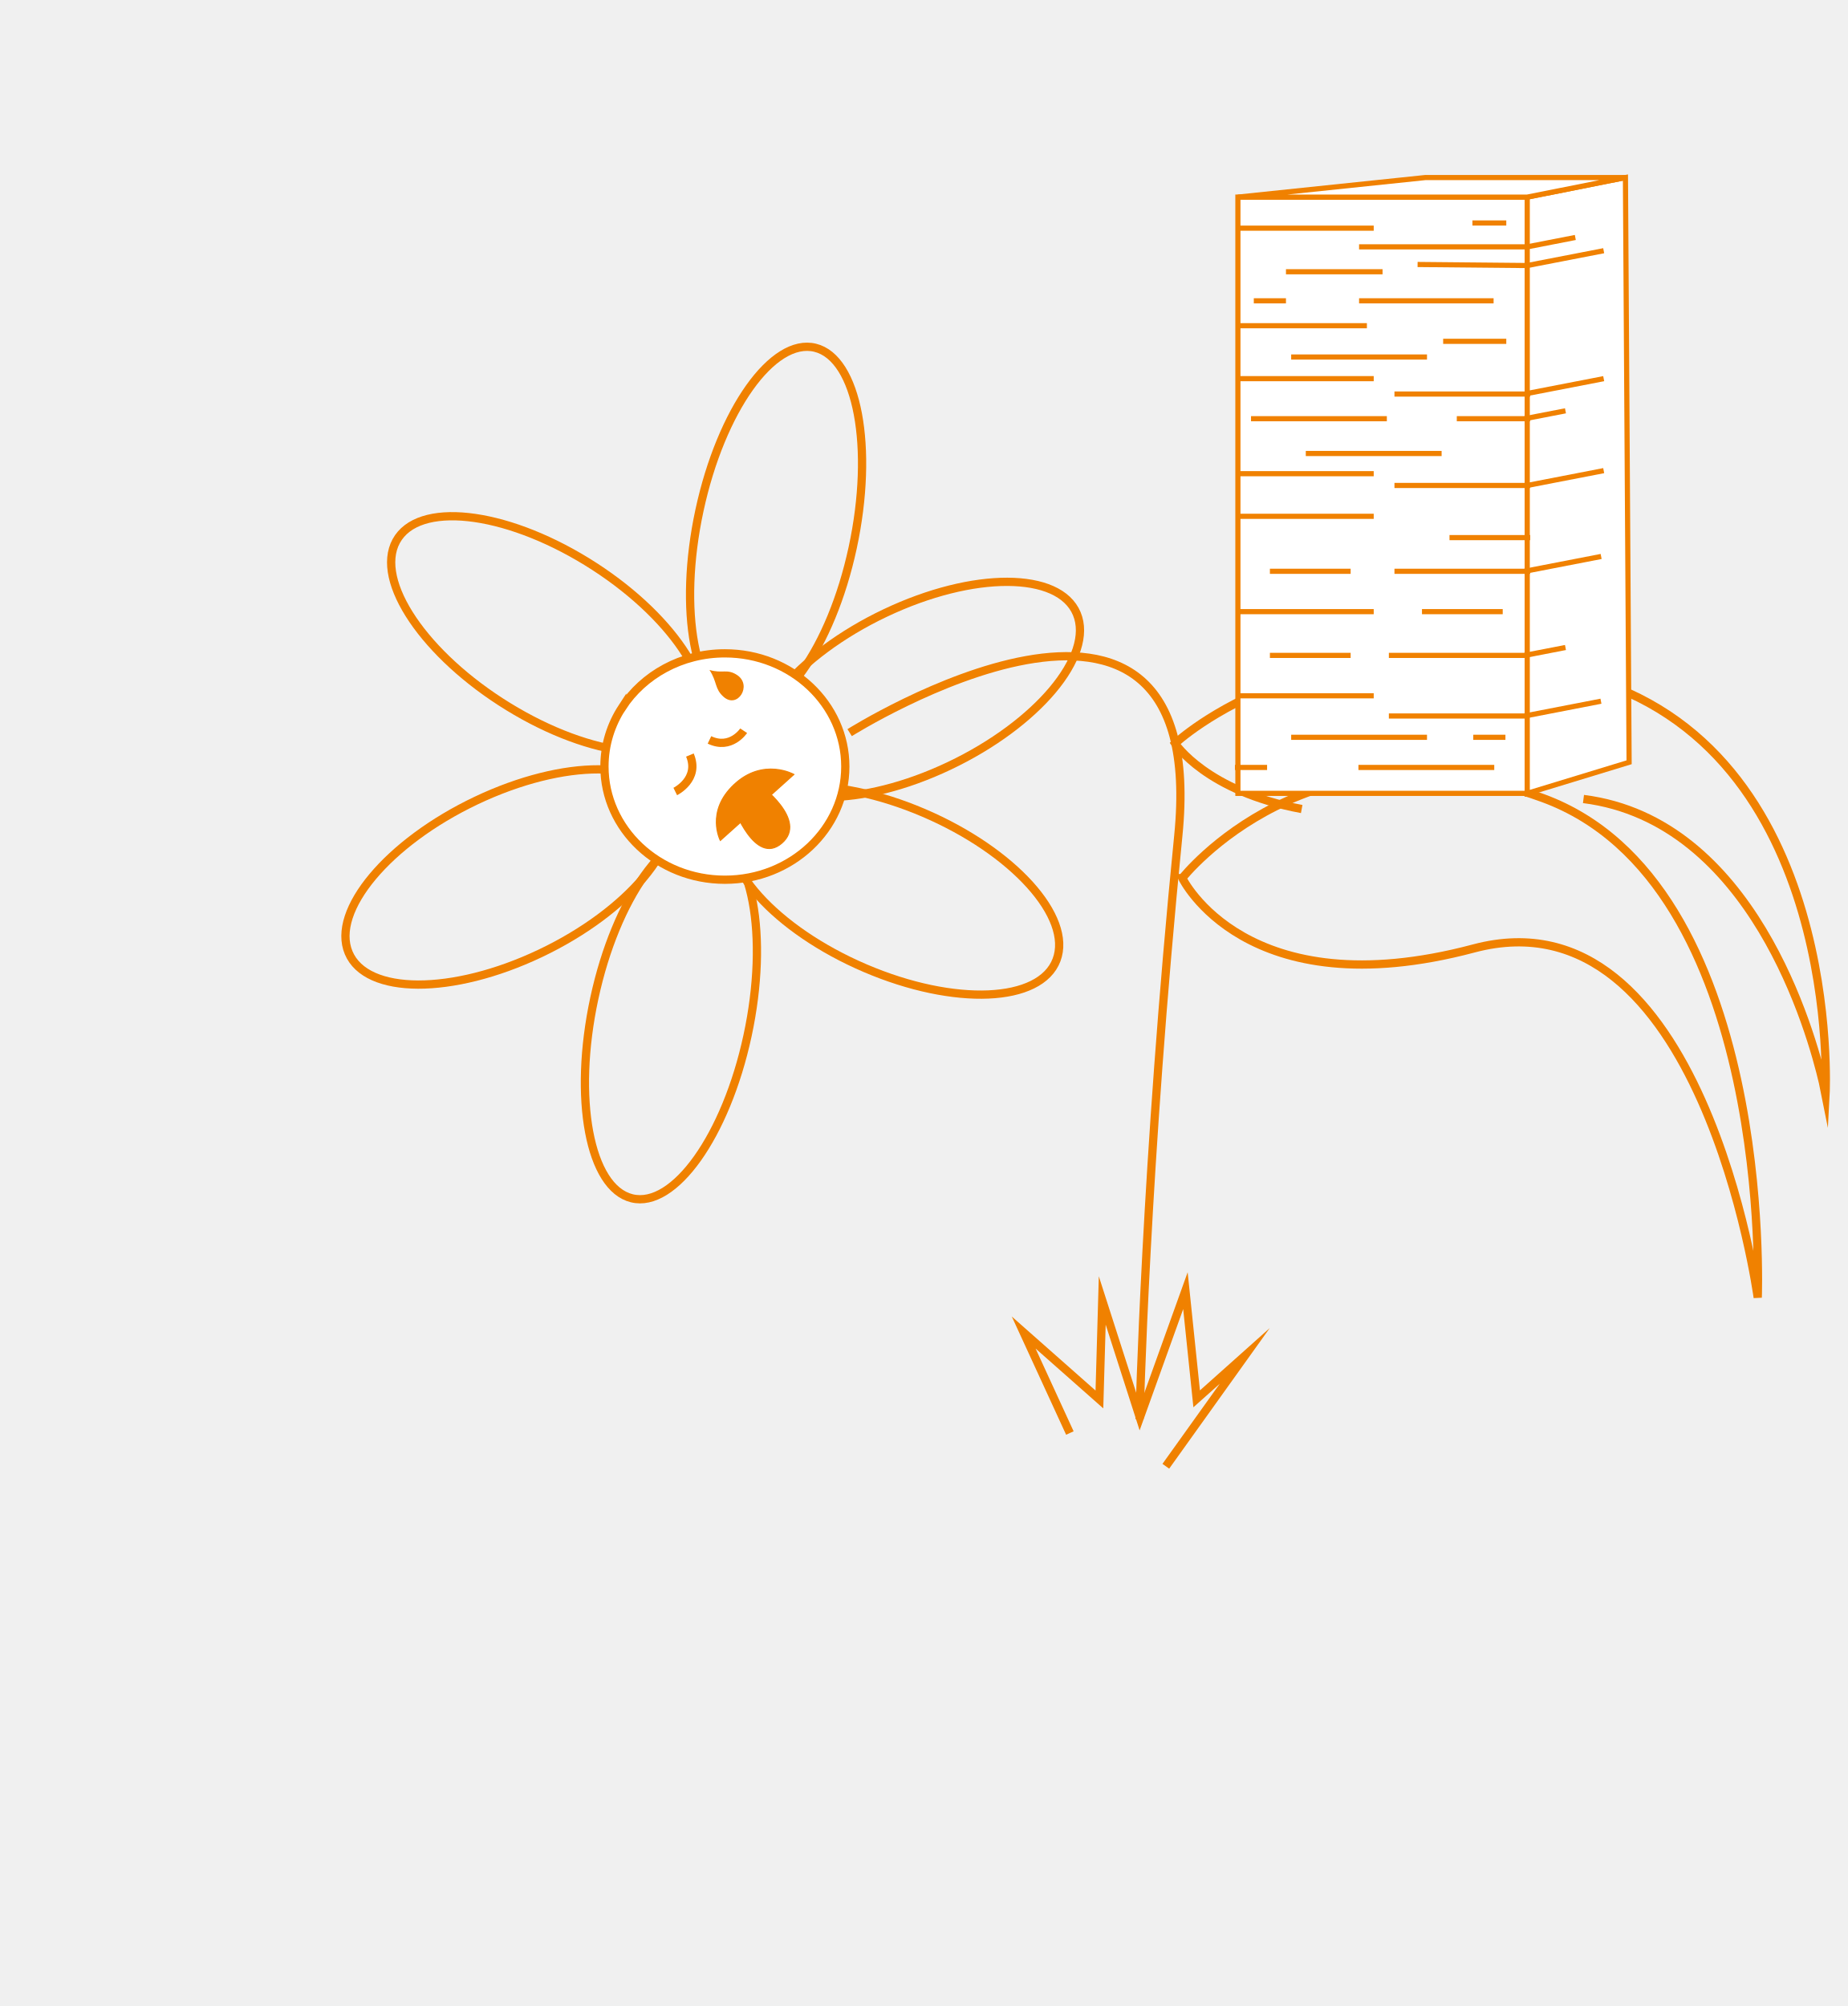
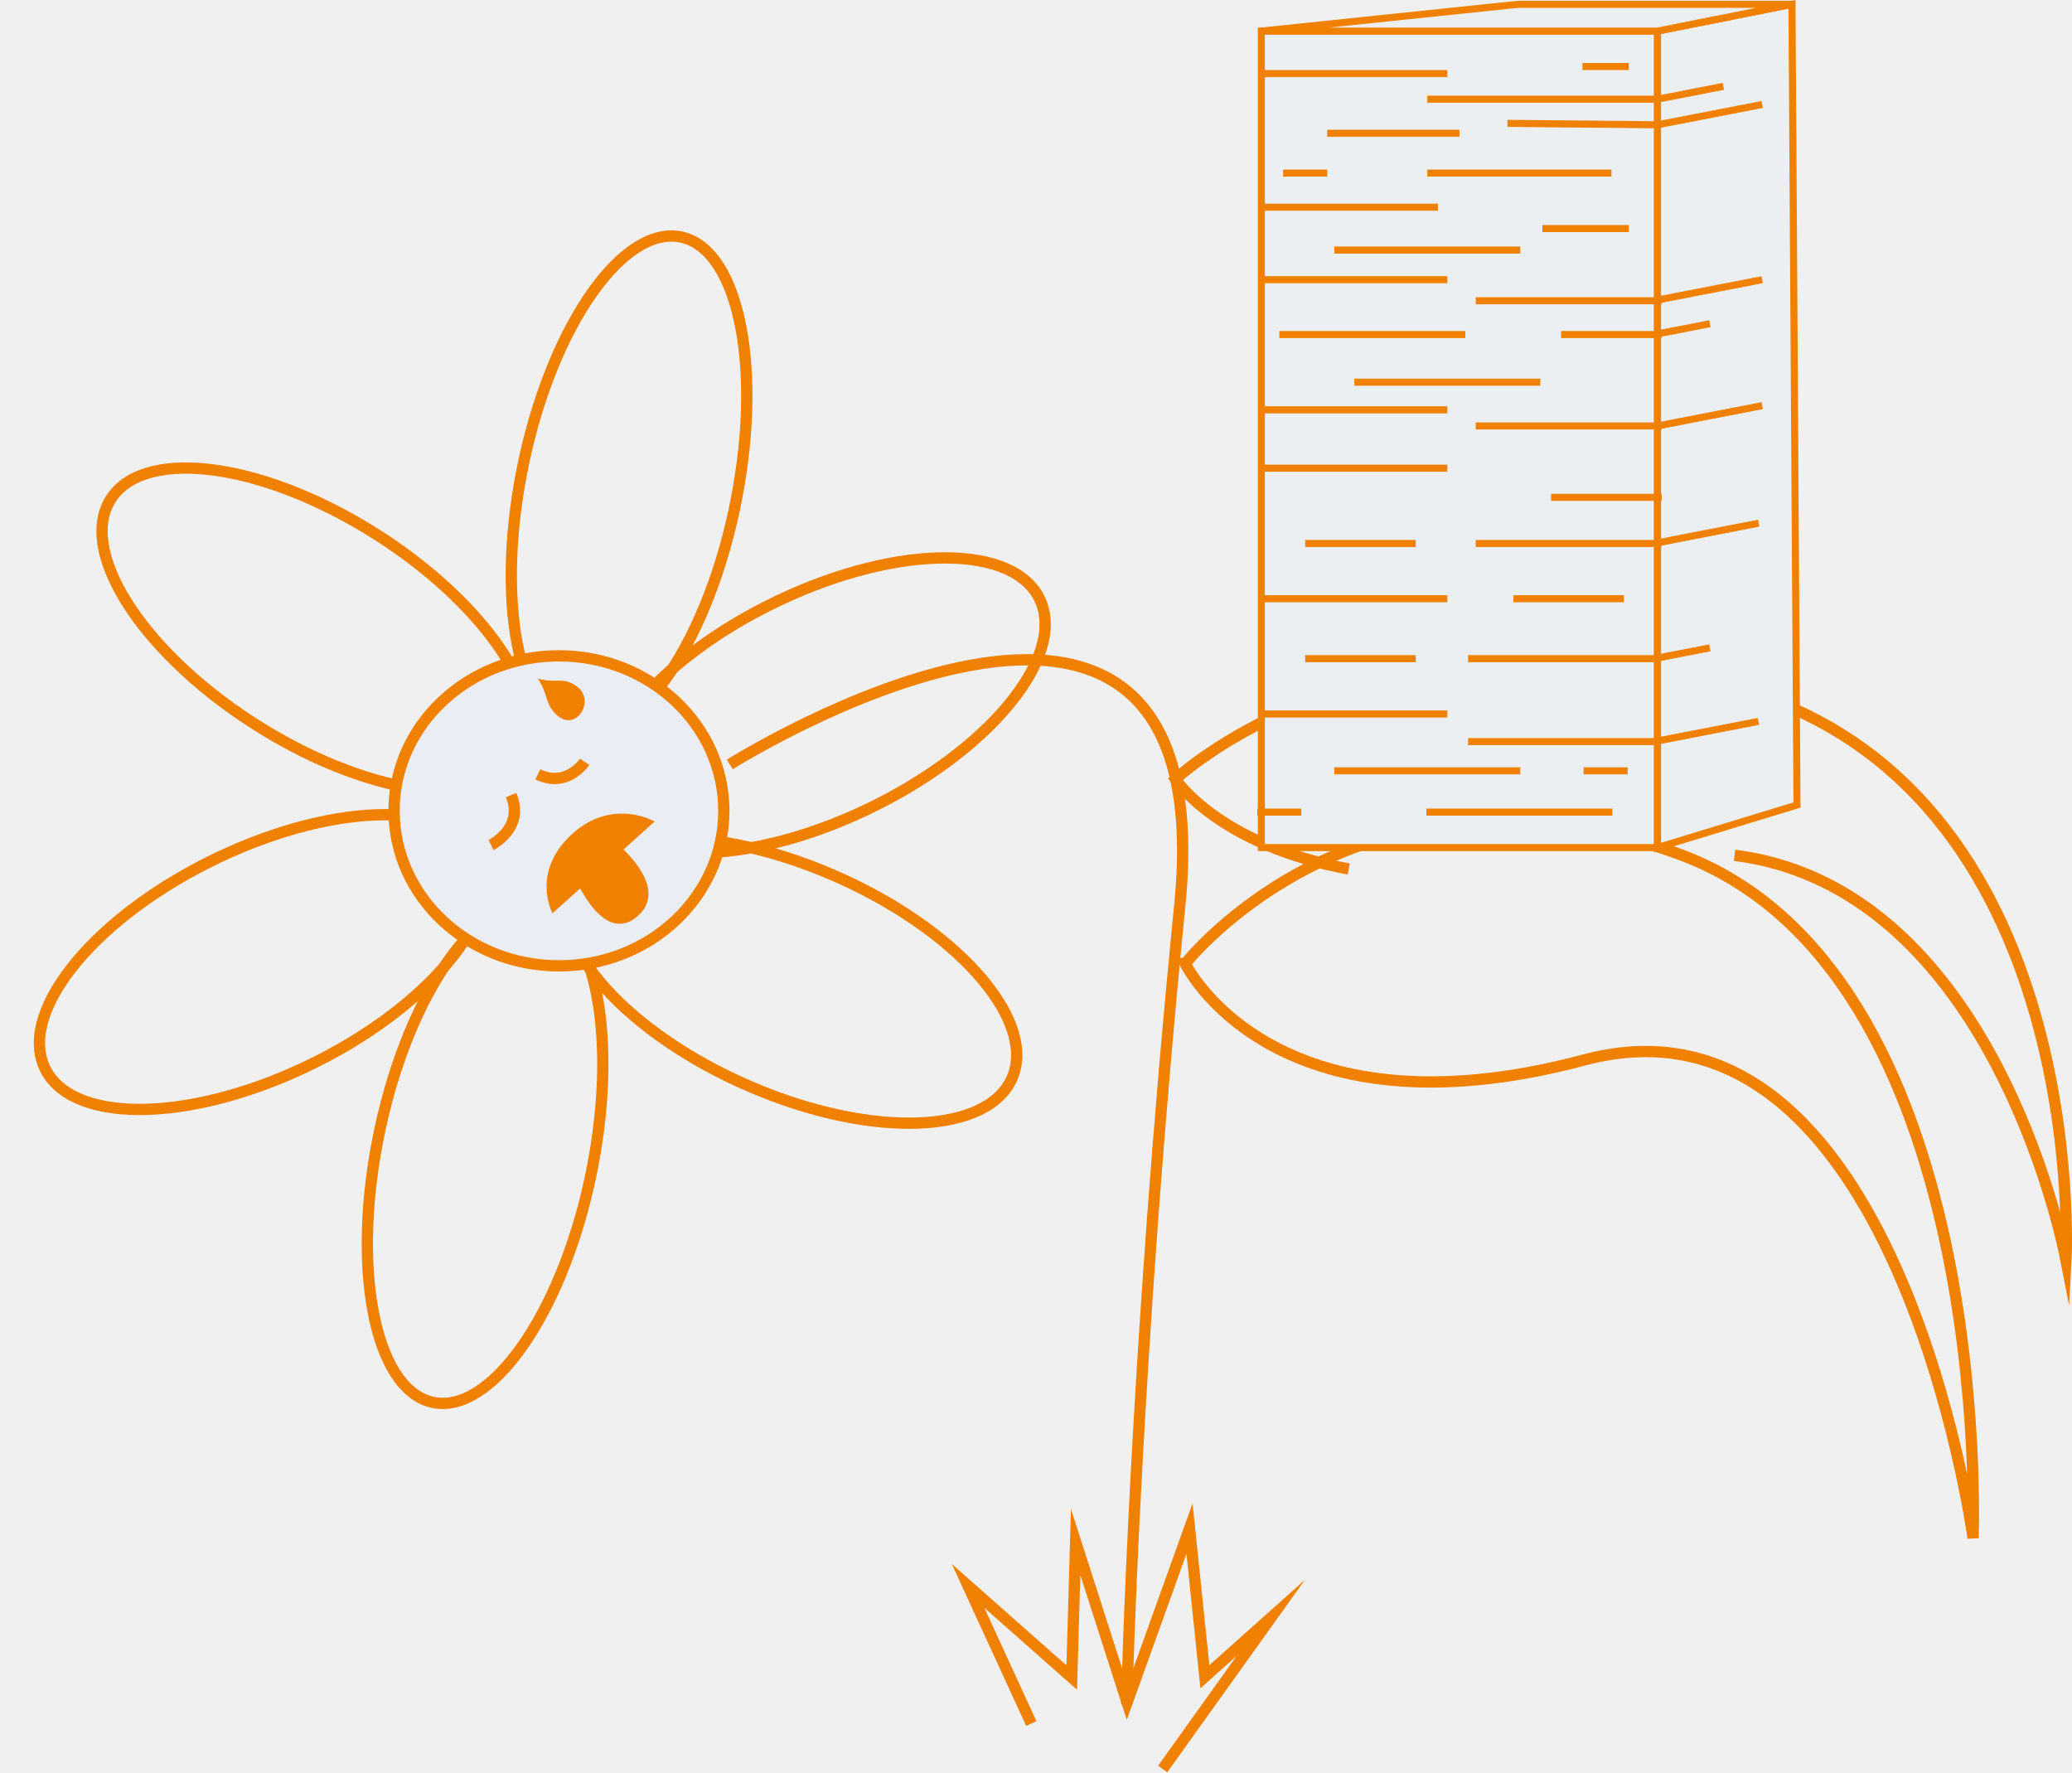
- <svg xmlns="http://www.w3.org/2000/svg" width="896" height="973" viewBox="0 0 896 973" fill="none">
-   <path d="M573.451 425.906C573.451 425.906 604.055 489.527 714.818 460.04C825.582 430.552 852.542 629.37 852.542 629.37C852.542 629.37 860.564 428.237 748.346 387.111C636.128 345.984 573.466 425.906 573.466 425.906H573.451Z" stroke="#F08100" stroke-width="4" stroke-miterlimit="10" />
-   <path d="M631.359 392.409C585.018 383.819 569.953 360.607 569.953 360.607C569.953 360.607 640.759 293.742 767.643 328.12C894.513 362.563 885.434 530.899 885.434 530.899C885.434 530.899 885.051 528.943 884.286 525.552V525.487C878.499 500.58 849.962 397.902 768.026 387.551" stroke="#F08100" stroke-width="4" stroke-miterlimit="10" />
-   <path d="M413.572 265.687C424.036 217.12 415.884 173.685 395.363 168.673C374.843 163.66 349.725 198.969 339.261 247.537C328.798 296.105 336.95 339.54 357.47 344.552C377.991 349.564 403.108 314.255 413.572 265.687Z" stroke="#F08100" stroke-width="4" stroke-miterlimit="10" />
-   <path d="M362.571 502.355C373.035 453.788 364.882 410.353 344.362 405.34C323.842 400.328 298.724 435.637 288.26 484.205C277.796 532.773 285.949 576.208 306.469 581.22C326.989 586.232 352.107 550.923 362.571 502.355Z" stroke="#F08100" stroke-width="4" stroke-miterlimit="10" />
-   <path d="M512.452 465.594C520.305 444.796 491.47 412.868 448.048 394.283C404.626 375.697 363.059 377.491 355.207 398.29C347.354 419.088 376.189 451.016 419.611 469.602C463.033 488.187 504.599 486.393 512.452 465.594Z" stroke="#F08100" stroke-width="4" stroke-miterlimit="10" />
-   <path d="M338.944 352.694C349.471 333.281 325.149 297.346 284.62 272.432C244.09 247.517 202.701 243.057 192.174 262.47C181.648 281.884 205.97 317.818 246.499 342.733C287.028 367.648 328.418 372.107 338.944 352.694Z" stroke="#F08100" stroke-width="4" stroke-miterlimit="10" />
-   <path d="M460.406 371.475C503.146 351.176 530.841 318.124 522.264 297.652C513.688 277.18 472.087 277.04 429.348 297.339C386.608 317.638 358.913 350.69 367.489 371.162C376.066 391.634 417.666 391.774 460.406 371.475Z" stroke="#F08100" stroke-width="4" stroke-miterlimit="10" />
-   <path d="M262.023 462.436C304.763 442.136 332.458 409.085 323.881 388.613C315.305 368.141 273.705 368.001 230.965 388.3C188.225 408.599 160.53 441.651 169.106 462.123C177.683 482.595 219.283 482.735 262.023 462.436Z" stroke="#F08100" stroke-width="4" stroke-miterlimit="10" />
-   <path d="M351.586 316.898C383.97 316.899 409.997 341.592 409.998 371.804C409.998 402.016 383.955 426.709 351.586 426.709C319.217 426.709 293.175 402.016 293.175 371.804C293.175 361.289 296.312 351.461 301.774 343.1L301.775 343.101C312.042 327.404 330.484 316.898 351.586 316.898Z" fill="white" stroke="#F08100" stroke-width="4" />
-   <path d="M518.913 695.081L496.515 646.342L533.242 678.796L534.62 630.775L552.854 687.582L574.961 626.031L580.411 678.503L603.742 657.671L565.453 711.202" stroke="#F08100" stroke-width="4" stroke-miterlimit="10" />
-   <path d="M412.105 355.368C412.105 355.368 587.512 244.893 571.509 405.346C555.505 565.798 552.697 688.344 552.697 688.344" stroke="#F08100" stroke-width="4" stroke-miterlimit="10" />
-   <path d="M740.752 95.609H600.411V384.815H740.752V95.609Z" fill="white" stroke="#F08100" stroke-width="2.5" stroke-miterlimit="10" />
-   <path d="M790.157 369.735L740.753 384.813V95.608L788.381 86.121L790.157 369.735Z" fill="white" stroke="#F08100" stroke-width="2.5" stroke-miterlimit="10" />
-   <path d="M788.38 86.121H691.303L600.411 95.608H740.752L788.38 86.121Z" fill="white" stroke="#F08100" stroke-width="2.5" stroke-miterlimit="10" />
-   <path d="M600.411 110.672H666.287" stroke="#F08100" stroke-width="2.5" stroke-miterlimit="10" />
-   <path d="M659.184 119.734H740.753" stroke="#F08100" stroke-width="2.5" stroke-miterlimit="10" />
-   <path d="M687.568 128.289L740.753 128.794" stroke="#F08100" stroke-width="2.5" stroke-miterlimit="10" />
-   <path d="M623.728 131.812H670.575" stroke="#F08100" stroke-width="2.5" stroke-miterlimit="10" />
-   <path d="M659.184 145.91H724.433" stroke="#F08100" stroke-width="2.5" stroke-miterlimit="10" />
-   <path d="M600.411 157.988H662.98" stroke="#F08100" stroke-width="2.5" stroke-miterlimit="10" />
-   <path d="M608.127 145.91H623.727" stroke="#F08100" stroke-width="2.5" stroke-miterlimit="10" />
-   <path d="M714.573 357.625H730.174" stroke="#F08100" stroke-width="2.5" stroke-miterlimit="10" />
-   <path d="M598.973 372.246H614.573" stroke="#F08100" stroke-width="2.5" stroke-miterlimit="10" />
-   <path d="M714.16 108.16H730.587" stroke="#F08100" stroke-width="2.5" stroke-miterlimit="10" />
-   <path d="M699.968 165.555H730.587" stroke="#F08100" stroke-width="2.5" stroke-miterlimit="10" />
-   <path d="M600.411 183.664H666.287" stroke="#F08100" stroke-width="2.5" stroke-miterlimit="10" />
-   <path d="M626.254 173.168H692.13" stroke="#F08100" stroke-width="2.5" stroke-miterlimit="10" />
-   <path d="M676.347 191.129H742.208" stroke="#F08100" stroke-width="2.5" stroke-miterlimit="10" />
-   <path d="M706.583 203.094H742.208" stroke="#F08100" stroke-width="2.5" stroke-miterlimit="10" />
-   <path d="M633.343 219.965H699.219" stroke="#F08100" stroke-width="2.5" stroke-miterlimit="10" />
-   <path d="M676.347 235.469H742.208" stroke="#F08100" stroke-width="2.5" stroke-miterlimit="10" />
-   <path d="M600.411 229.762H666.287" stroke="#F08100" stroke-width="2.5" stroke-miterlimit="10" />
-   <path d="M600.411 250.43H666.287" stroke="#F08100" stroke-width="2.5" stroke-miterlimit="10" />
-   <path d="M676.347 277.098H742.208" stroke="#F08100" stroke-width="2.5" stroke-miterlimit="10" />
-   <path d="M600.411 296.676H666.287" stroke="#F08100" stroke-width="2.5" stroke-miterlimit="10" />
-   <path d="M673.637 317.898H739.513" stroke="#F08100" stroke-width="2.5" stroke-miterlimit="10" />
-   <path d="M703.046 260.766H742.207" stroke="#F08100" stroke-width="2.5" stroke-miterlimit="10" />
-   <path d="M689.696 296.676H728.858" stroke="#F08100" stroke-width="2.5" stroke-miterlimit="10" />
-   <path d="M615.936 317.898H655.097" stroke="#F08100" stroke-width="2.5" stroke-miterlimit="10" />
-   <path d="M600.411 337.492H666.287" stroke="#F08100" stroke-width="2.5" stroke-miterlimit="10" />
-   <path d="M658.878 372.246H724.755" stroke="#F08100" stroke-width="2.5" stroke-miterlimit="10" />
-   <path d="M626.254 357.625H692.13" stroke="#F08100" stroke-width="2.5" stroke-miterlimit="10" />
-   <path d="M673.637 347.289H739.513" stroke="#F08100" stroke-width="2.5" stroke-miterlimit="10" />
-   <path d="M615.936 277.098H655.097" stroke="#F08100" stroke-width="2.5" stroke-miterlimit="10" />
-   <path d="M606.781 203.094H672.657" stroke="#F08100" stroke-width="2.5" stroke-miterlimit="10" />
-   <path d="M740.753 119.731L764.07 115.184" stroke="#F08100" stroke-width="2.5" stroke-miterlimit="10" />
-   <path d="M740.753 128.794L777.833 121.605" stroke="#F08100" stroke-width="2.5" stroke-miterlimit="10" />
-   <path d="M740.753 235.466L777.833 228.277" stroke="#F08100" stroke-width="2.5" stroke-miterlimit="10" />
-   <path d="M739.513 277.099L776.593 269.91" stroke="#F08100" stroke-width="2.5" stroke-miterlimit="10" />
-   <path d="M740.753 190.853L777.833 183.664" stroke="#F08100" stroke-width="2.5" stroke-miterlimit="10" />
-   <path d="M739.513 203.092L759.293 199.262" stroke="#F08100" stroke-width="2.5" stroke-miterlimit="10" />
-   <path d="M739.513 317.901L759.293 314.07" stroke="#F08100" stroke-width="2.5" stroke-miterlimit="10" />
-   <path d="M739.513 347.289L776.501 340.117" stroke="#F08100" stroke-width="2.5" stroke-miterlimit="10" />
-   <path fill-rule="evenodd" clip-rule="evenodd" d="M350.958 337.996C346.499 334.048 347.98 330.855 344.107 324.949C350.449 326.855 352.609 324.194 357.515 327.421C365.014 332.365 357.778 344.039 350.958 337.996Z" fill="#F08100" />
-   <path d="M374.123 385.464L385.07 375.635C385.07 375.635 370.25 367.305 356.135 380.444C341.989 393.614 349.383 407.666 349.383 407.666L359.181 398.879" fill="#F08100" />
-   <path d="M374.123 385.464L385.07 375.635C385.07 375.635 370.25 367.305 356.135 380.444C341.989 393.614 349.383 407.666 349.383 407.666L359.181 398.879" stroke="#F08100" stroke-width="0.5" stroke-miterlimit="10" />
-   <path d="M368.32 380.477C368.32 380.477 392.172 397.853 379.19 409.003C366.207 420.152 355.736 391.447 355.736 391.447L368.32 380.477Z" fill="#F08100" stroke="#F08100" stroke-width="0.5" stroke-miterlimit="10" />
-   <path d="M327.52 383.917C327.52 383.917 339.575 377.983 334.618 366.227" stroke="#F08100" stroke-width="4" stroke-miterlimit="10" />
-   <path d="M360.695 354.434C360.695 354.434 354.473 363.849 344.107 358.886" stroke="#F08100" stroke-width="4" stroke-miterlimit="10" />
+ <svg xmlns="http://www.w3.org/2000/svg" width="734" height="628" viewBox="0 0 734 628" fill="none">
+   <path d="M419.874 341.308C419.874 341.308 450.478 404.93 561.241 375.442C672.005 345.954 698.964 544.772 698.964 544.772C698.964 544.772 706.987 343.639 594.769 302.513C482.551 261.387 419.889 341.308 419.889 341.308H419.874Z" stroke="#F08100" stroke-width="4" stroke-miterlimit="10" />
+   <path d="M477.782 307.811C431.44 299.221 416.376 276.009 416.376 276.009C416.376 276.009 487.182 209.144 614.066 243.522C740.935 277.965 731.857 446.301 731.857 446.301C731.857 446.301 731.474 444.345 730.709 440.955V440.889C724.922 415.982 696.385 313.305 614.449 302.954" stroke="#F08100" stroke-width="4" stroke-miterlimit="10" />
+   <path d="M259.995 181.09C270.459 132.522 262.306 89.087 241.786 84.075C221.266 79.063 196.148 114.372 185.684 162.939C175.22 211.507 183.373 254.942 203.893 259.954C224.413 264.966 249.531 229.657 259.995 181.09Z" stroke="#F08100" stroke-width="4" stroke-miterlimit="10" />
+   <path d="M208.994 417.758C219.457 369.19 211.305 325.755 190.785 320.743C170.264 315.731 145.147 351.04 134.683 399.607C124.219 448.175 132.371 491.61 152.892 496.622C173.412 501.634 198.53 466.325 208.994 417.758Z" stroke="#F08100" stroke-width="4" stroke-miterlimit="10" />
+   <path d="M358.875 380.997C366.727 360.198 337.893 328.271 294.471 309.685C251.049 291.099 209.482 292.893 201.63 313.692C193.777 334.491 222.612 366.418 266.034 385.004C309.456 403.59 351.022 401.796 358.875 380.997Z" stroke="#F08100" stroke-width="4" stroke-miterlimit="10" />
+   <path d="M185.367 268.097C195.894 248.683 171.572 212.749 131.042 187.834C90.513 162.919 49.124 158.46 38.597 177.873C28.071 197.286 52.393 233.221 92.922 258.135C133.451 283.05 174.84 287.51 185.367 268.097Z" stroke="#F08100" stroke-width="4" stroke-miterlimit="10" />
+   <path d="M306.829 286.877C349.569 266.578 377.264 233.526 368.687 213.054C360.111 192.582 318.51 192.442 275.77 212.741C233.03 233.04 205.336 266.092 213.912 286.564C222.489 307.036 264.089 307.176 306.829 286.877Z" stroke="#F08100" stroke-width="4" stroke-miterlimit="10" />
+   <path d="M108.446 377.842C151.186 357.543 178.881 324.491 170.304 304.019C161.728 283.547 120.127 283.407 77.388 303.706C34.648 324.005 6.953 357.057 15.529 377.529C24.106 398.001 65.706 398.141 108.446 377.842Z" stroke="#F08100" stroke-width="4" stroke-miterlimit="10" />
+   <path d="M198.009 232.301C230.393 232.301 256.42 256.994 256.42 287.206C256.42 317.418 230.378 342.111 198.009 342.111C165.64 342.111 139.598 317.418 139.598 287.206C139.598 276.691 142.735 266.864 148.197 258.502L148.198 258.503C158.465 242.806 176.907 232.301 198.009 232.301Z" fill="#EAEEF4" stroke="#F08100" stroke-width="4" />
+   <path d="M365.336 610.483L342.938 561.744L379.665 594.199L381.043 546.177L399.277 602.985L421.383 541.434L426.834 593.905L450.165 573.073L411.876 626.604" stroke="#F08100" stroke-width="4" stroke-miterlimit="10" />
+   <path d="M258.528 270.77C258.528 270.77 433.935 160.296 417.932 320.748C401.928 481.201 399.12 603.746 399.12 603.746" stroke="#F08100" stroke-width="4" stroke-miterlimit="10" />
+   <path d="M587.175 11.012H446.833V300.217H587.175V11.012Z" fill="#EBEFF2" stroke="#F08100" stroke-width="2.5" stroke-miterlimit="10" />
+   <path d="M636.58 285.137L587.176 300.216V11.01L634.804 1.523L636.58 285.137Z" fill="#EBEFF2" stroke="#F08100" stroke-width="2.5" stroke-miterlimit="10" />
+   <path d="M634.802 1.523H537.725L446.833 11.01H587.175L634.802 1.523Z" fill="#EBEFF2" stroke="#F08100" stroke-width="2.5" stroke-miterlimit="10" />
+   <path d="M446.833 26.074H512.71" stroke="#F08100" stroke-width="2.5" stroke-miterlimit="10" />
+   <path d="M505.607 35.137H587.175" stroke="#F08100" stroke-width="2.5" stroke-miterlimit="10" />
+   <path d="M533.991 43.691L587.176 44.197" stroke="#F08100" stroke-width="2.5" stroke-miterlimit="10" />
+   <path d="M470.151 47.215H516.998" stroke="#F08100" stroke-width="2.5" stroke-miterlimit="10" />
+   <path d="M505.607 61.312H570.856" stroke="#F08100" stroke-width="2.5" stroke-miterlimit="10" />
+   <path d="M446.833 73.391H509.403" stroke="#F08100" stroke-width="2.5" stroke-miterlimit="10" />
+   <path d="M454.55 61.312H470.15" stroke="#F08100" stroke-width="2.5" stroke-miterlimit="10" />
+   <path d="M560.996 273.027H576.596" stroke="#F08100" stroke-width="2.5" stroke-miterlimit="10" />
+   <path d="M445.396 287.648H460.996" stroke="#F08100" stroke-width="2.5" stroke-miterlimit="10" />
+   <path d="M560.583 23.562H577.01" stroke="#F08100" stroke-width="2.5" stroke-miterlimit="10" />
+   <path d="M546.391 80.957H577.009" stroke="#F08100" stroke-width="2.5" stroke-miterlimit="10" />
+   <path d="M446.833 99.066H512.71" stroke="#F08100" stroke-width="2.5" stroke-miterlimit="10" />
+   <path d="M472.677 88.57H538.553" stroke="#F08100" stroke-width="2.5" stroke-miterlimit="10" />
+   <path d="M522.77 106.531H588.631" stroke="#F08100" stroke-width="2.5" stroke-miterlimit="10" />
+   <path d="M553.006 118.496H588.631" stroke="#F08100" stroke-width="2.5" stroke-miterlimit="10" />
+   <path d="M479.766 135.367H545.642" stroke="#F08100" stroke-width="2.5" stroke-miterlimit="10" />
+   <path d="M522.77 150.871H588.631" stroke="#F08100" stroke-width="2.5" stroke-miterlimit="10" />
+   <path d="M446.833 145.164H512.71" stroke="#F08100" stroke-width="2.5" stroke-miterlimit="10" />
+   <path d="M446.833 165.832H512.71" stroke="#F08100" stroke-width="2.5" stroke-miterlimit="10" />
+   <path d="M522.77 192.5H588.631" stroke="#F08100" stroke-width="2.5" stroke-miterlimit="10" />
+   <path d="M446.833 212.078H512.71" stroke="#F08100" stroke-width="2.5" stroke-miterlimit="10" />
+   <path d="M520.06 233.301H585.936" stroke="#F08100" stroke-width="2.5" stroke-miterlimit="10" />
+   <path d="M549.469 176.168H588.63" stroke="#F08100" stroke-width="2.5" stroke-miterlimit="10" />
+   <path d="M536.119 212.078H575.281" stroke="#F08100" stroke-width="2.5" stroke-miterlimit="10" />
+   <path d="M462.358 233.301H501.52" stroke="#F08100" stroke-width="2.5" stroke-miterlimit="10" />
+   <path d="M446.833 252.895H512.71" stroke="#F08100" stroke-width="2.5" stroke-miterlimit="10" />
+   <path d="M505.301 287.648H571.178" stroke="#F08100" stroke-width="2.5" stroke-miterlimit="10" />
+   <path d="M472.677 273.027H538.553" stroke="#F08100" stroke-width="2.5" stroke-miterlimit="10" />
+   <path d="M520.06 262.691H585.936" stroke="#F08100" stroke-width="2.5" stroke-miterlimit="10" />
+   <path d="M462.358 192.5H501.52" stroke="#F08100" stroke-width="2.5" stroke-miterlimit="10" />
+   <path d="M453.204 118.496H519.08" stroke="#F08100" stroke-width="2.5" stroke-miterlimit="10" />
+   <path d="M587.176 35.134L610.493 30.586" stroke="#F08100" stroke-width="2.5" stroke-miterlimit="10" />
+   <path d="M587.176 44.196L624.256 37.008" stroke="#F08100" stroke-width="2.5" stroke-miterlimit="10" />
+   <path d="M587.176 150.868L624.256 143.68" stroke="#F08100" stroke-width="2.5" stroke-miterlimit="10" />
+   <path d="M585.936 192.501L623.015 185.312" stroke="#F08100" stroke-width="2.5" stroke-miterlimit="10" />
+   <path d="M587.176 106.255L624.256 99.066" stroke="#F08100" stroke-width="2.5" stroke-miterlimit="10" />
+   <path d="M585.936 118.495L605.716 114.664" stroke="#F08100" stroke-width="2.5" stroke-miterlimit="10" />
+   <path d="M585.936 233.303L605.716 229.473" stroke="#F08100" stroke-width="2.5" stroke-miterlimit="10" />
+   <path d="M585.936 262.692L622.924 255.52" stroke="#F08100" stroke-width="2.5" stroke-miterlimit="10" />
+   <path fill-rule="evenodd" clip-rule="evenodd" d="M197.381 253.398C192.922 249.45 194.403 246.257 190.53 240.352C196.872 242.257 199.032 239.596 203.938 242.824C211.437 247.768 204.2 259.441 197.381 253.398Z" fill="#F08100" />
+   <path d="M220.546 300.866L231.492 291.037C231.492 291.037 216.673 282.708 202.558 295.846C188.412 309.017 195.806 323.068 195.806 323.068L205.604 314.282" fill="#F08100" />
+   <path d="M220.546 300.866L231.492 291.037C231.492 291.037 216.673 282.708 202.558 295.846C188.412 309.017 195.806 323.068 195.806 323.068L205.604 314.282" stroke="#F08100" stroke-width="0.5" stroke-miterlimit="10" />
+   <path d="M214.743 295.879C214.743 295.879 238.595 313.255 225.613 324.405C212.63 335.555 202.159 306.849 202.159 306.849L214.743 295.879Z" fill="#F08100" stroke="#F08100" stroke-width="0.5" stroke-miterlimit="10" />
+   <path d="M173.943 299.32C173.943 299.32 185.998 293.385 181.04 281.629" stroke="#F08100" stroke-width="4" stroke-miterlimit="10" />
+   <path d="M207.118 269.836C207.118 269.836 200.896 279.251 190.53 274.288" stroke="#F08100" stroke-width="4" stroke-miterlimit="10" />
</svg>
